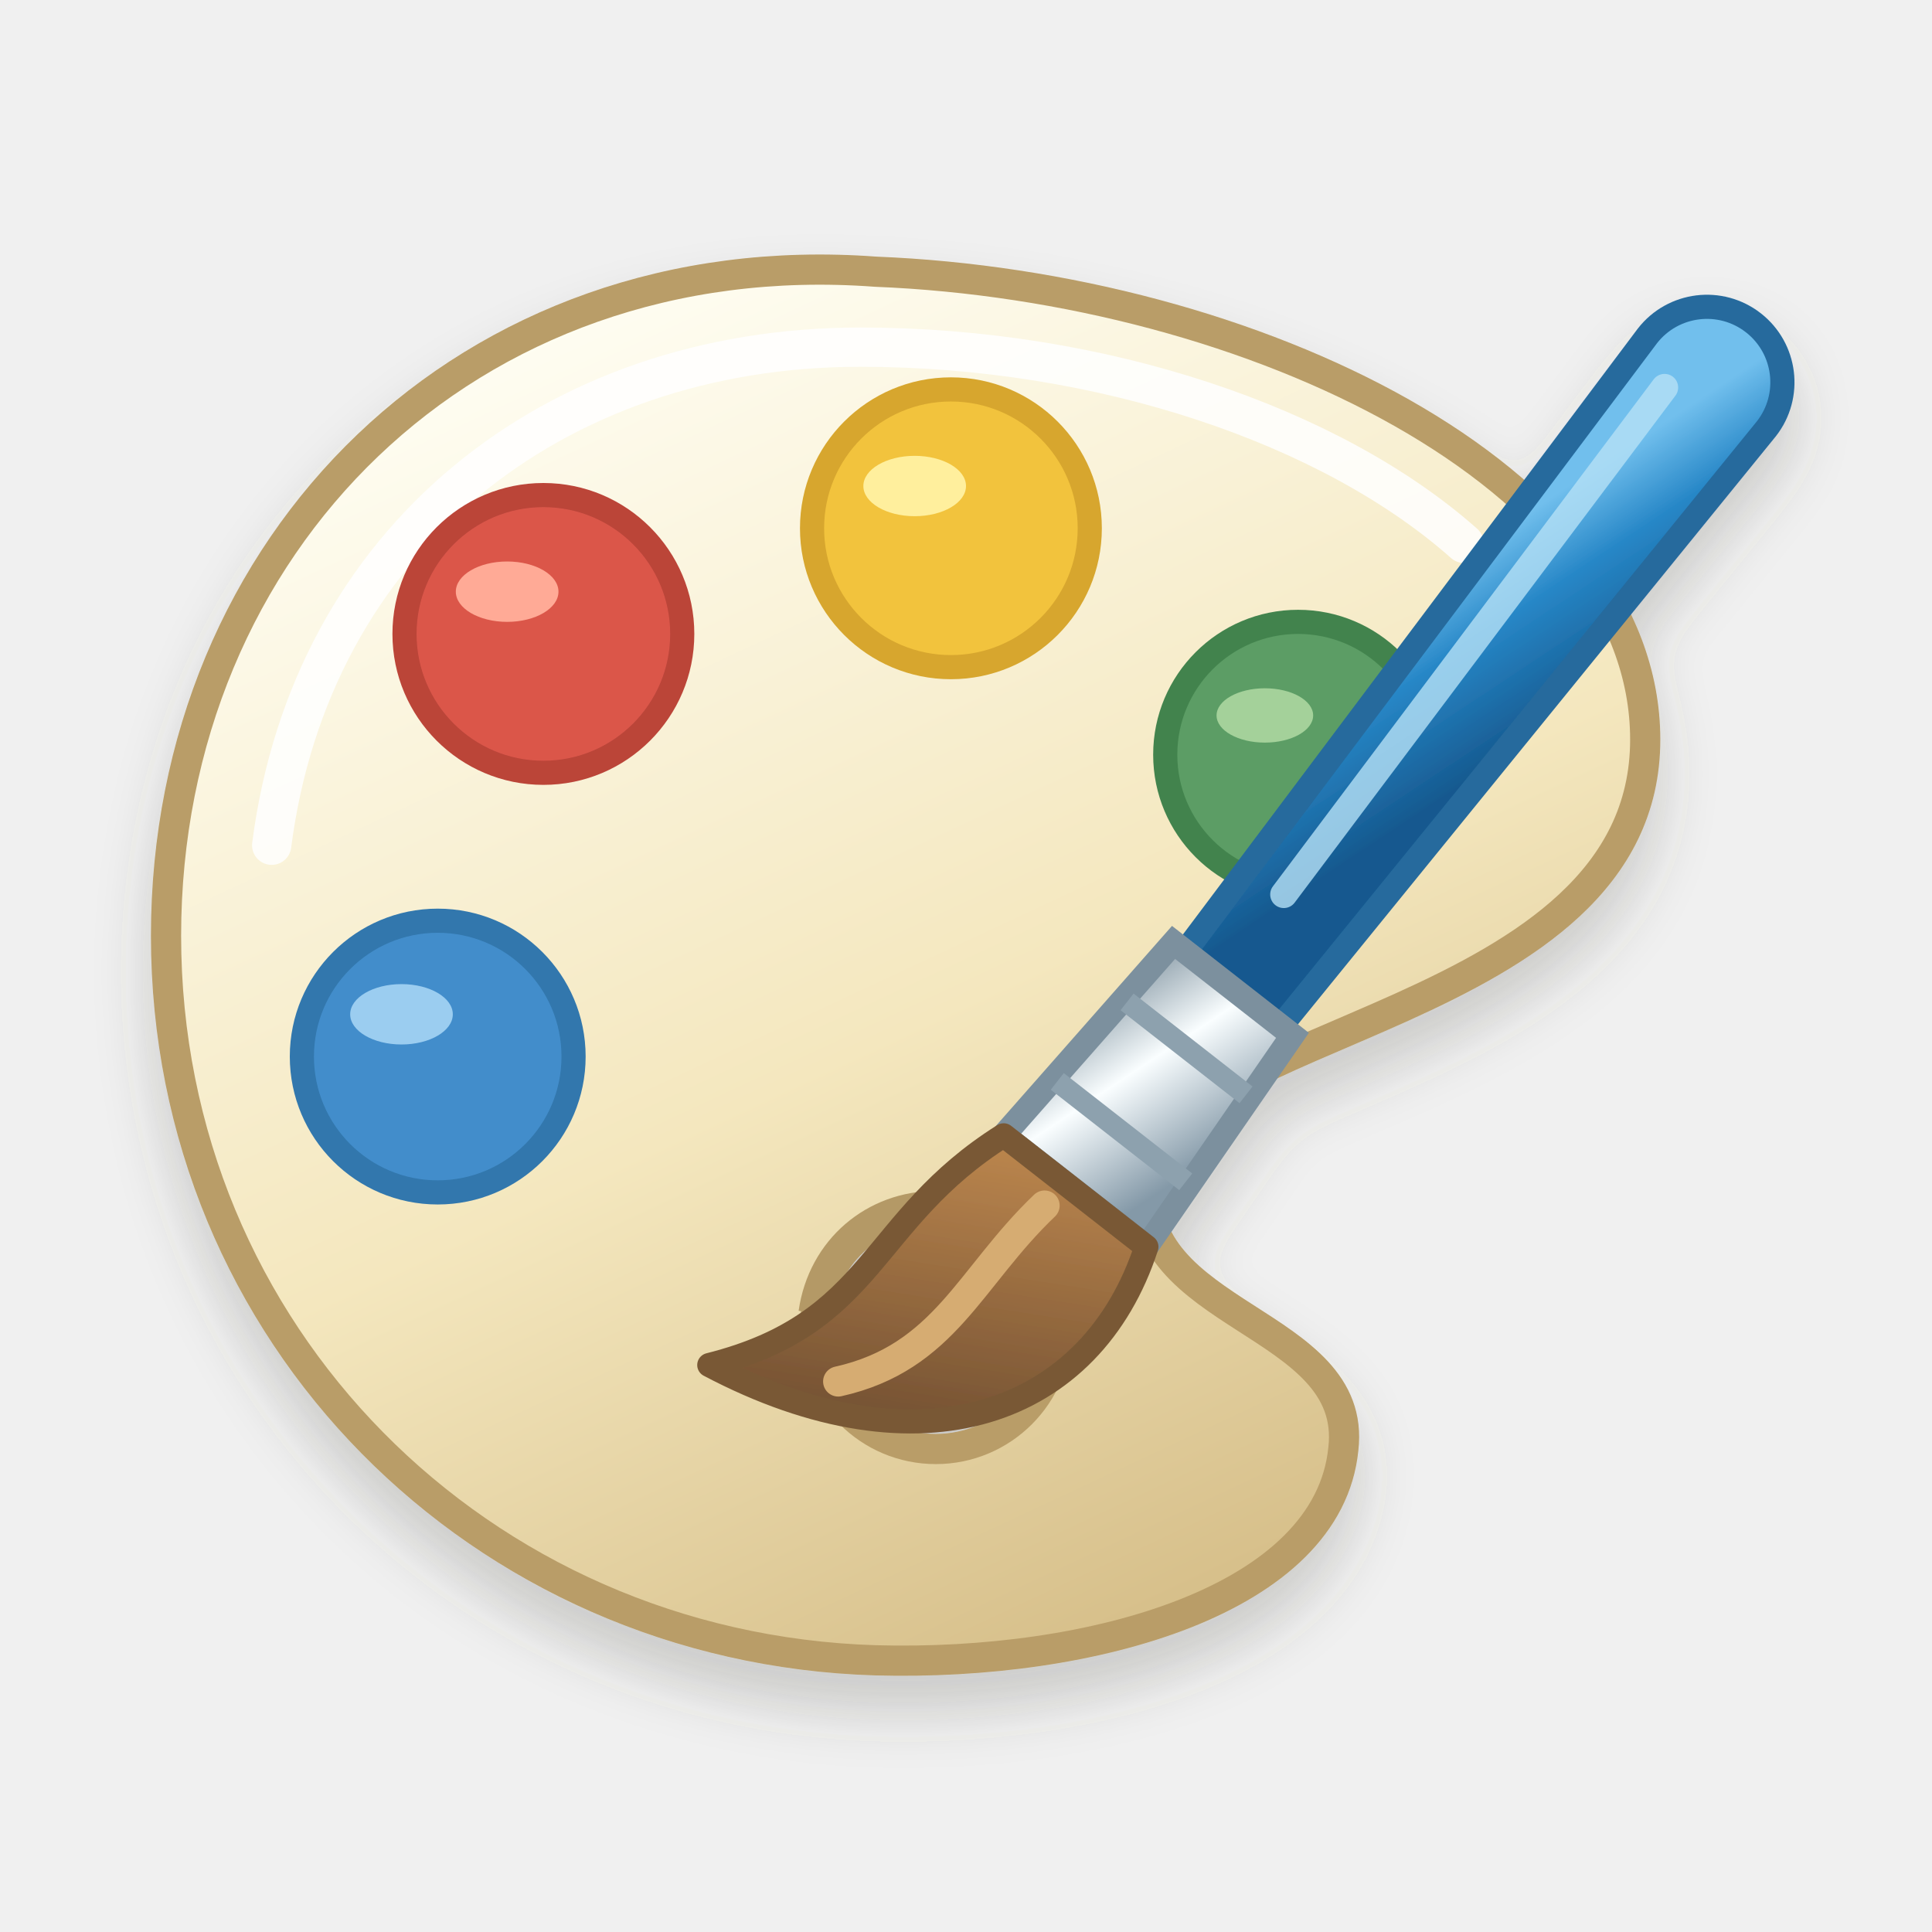
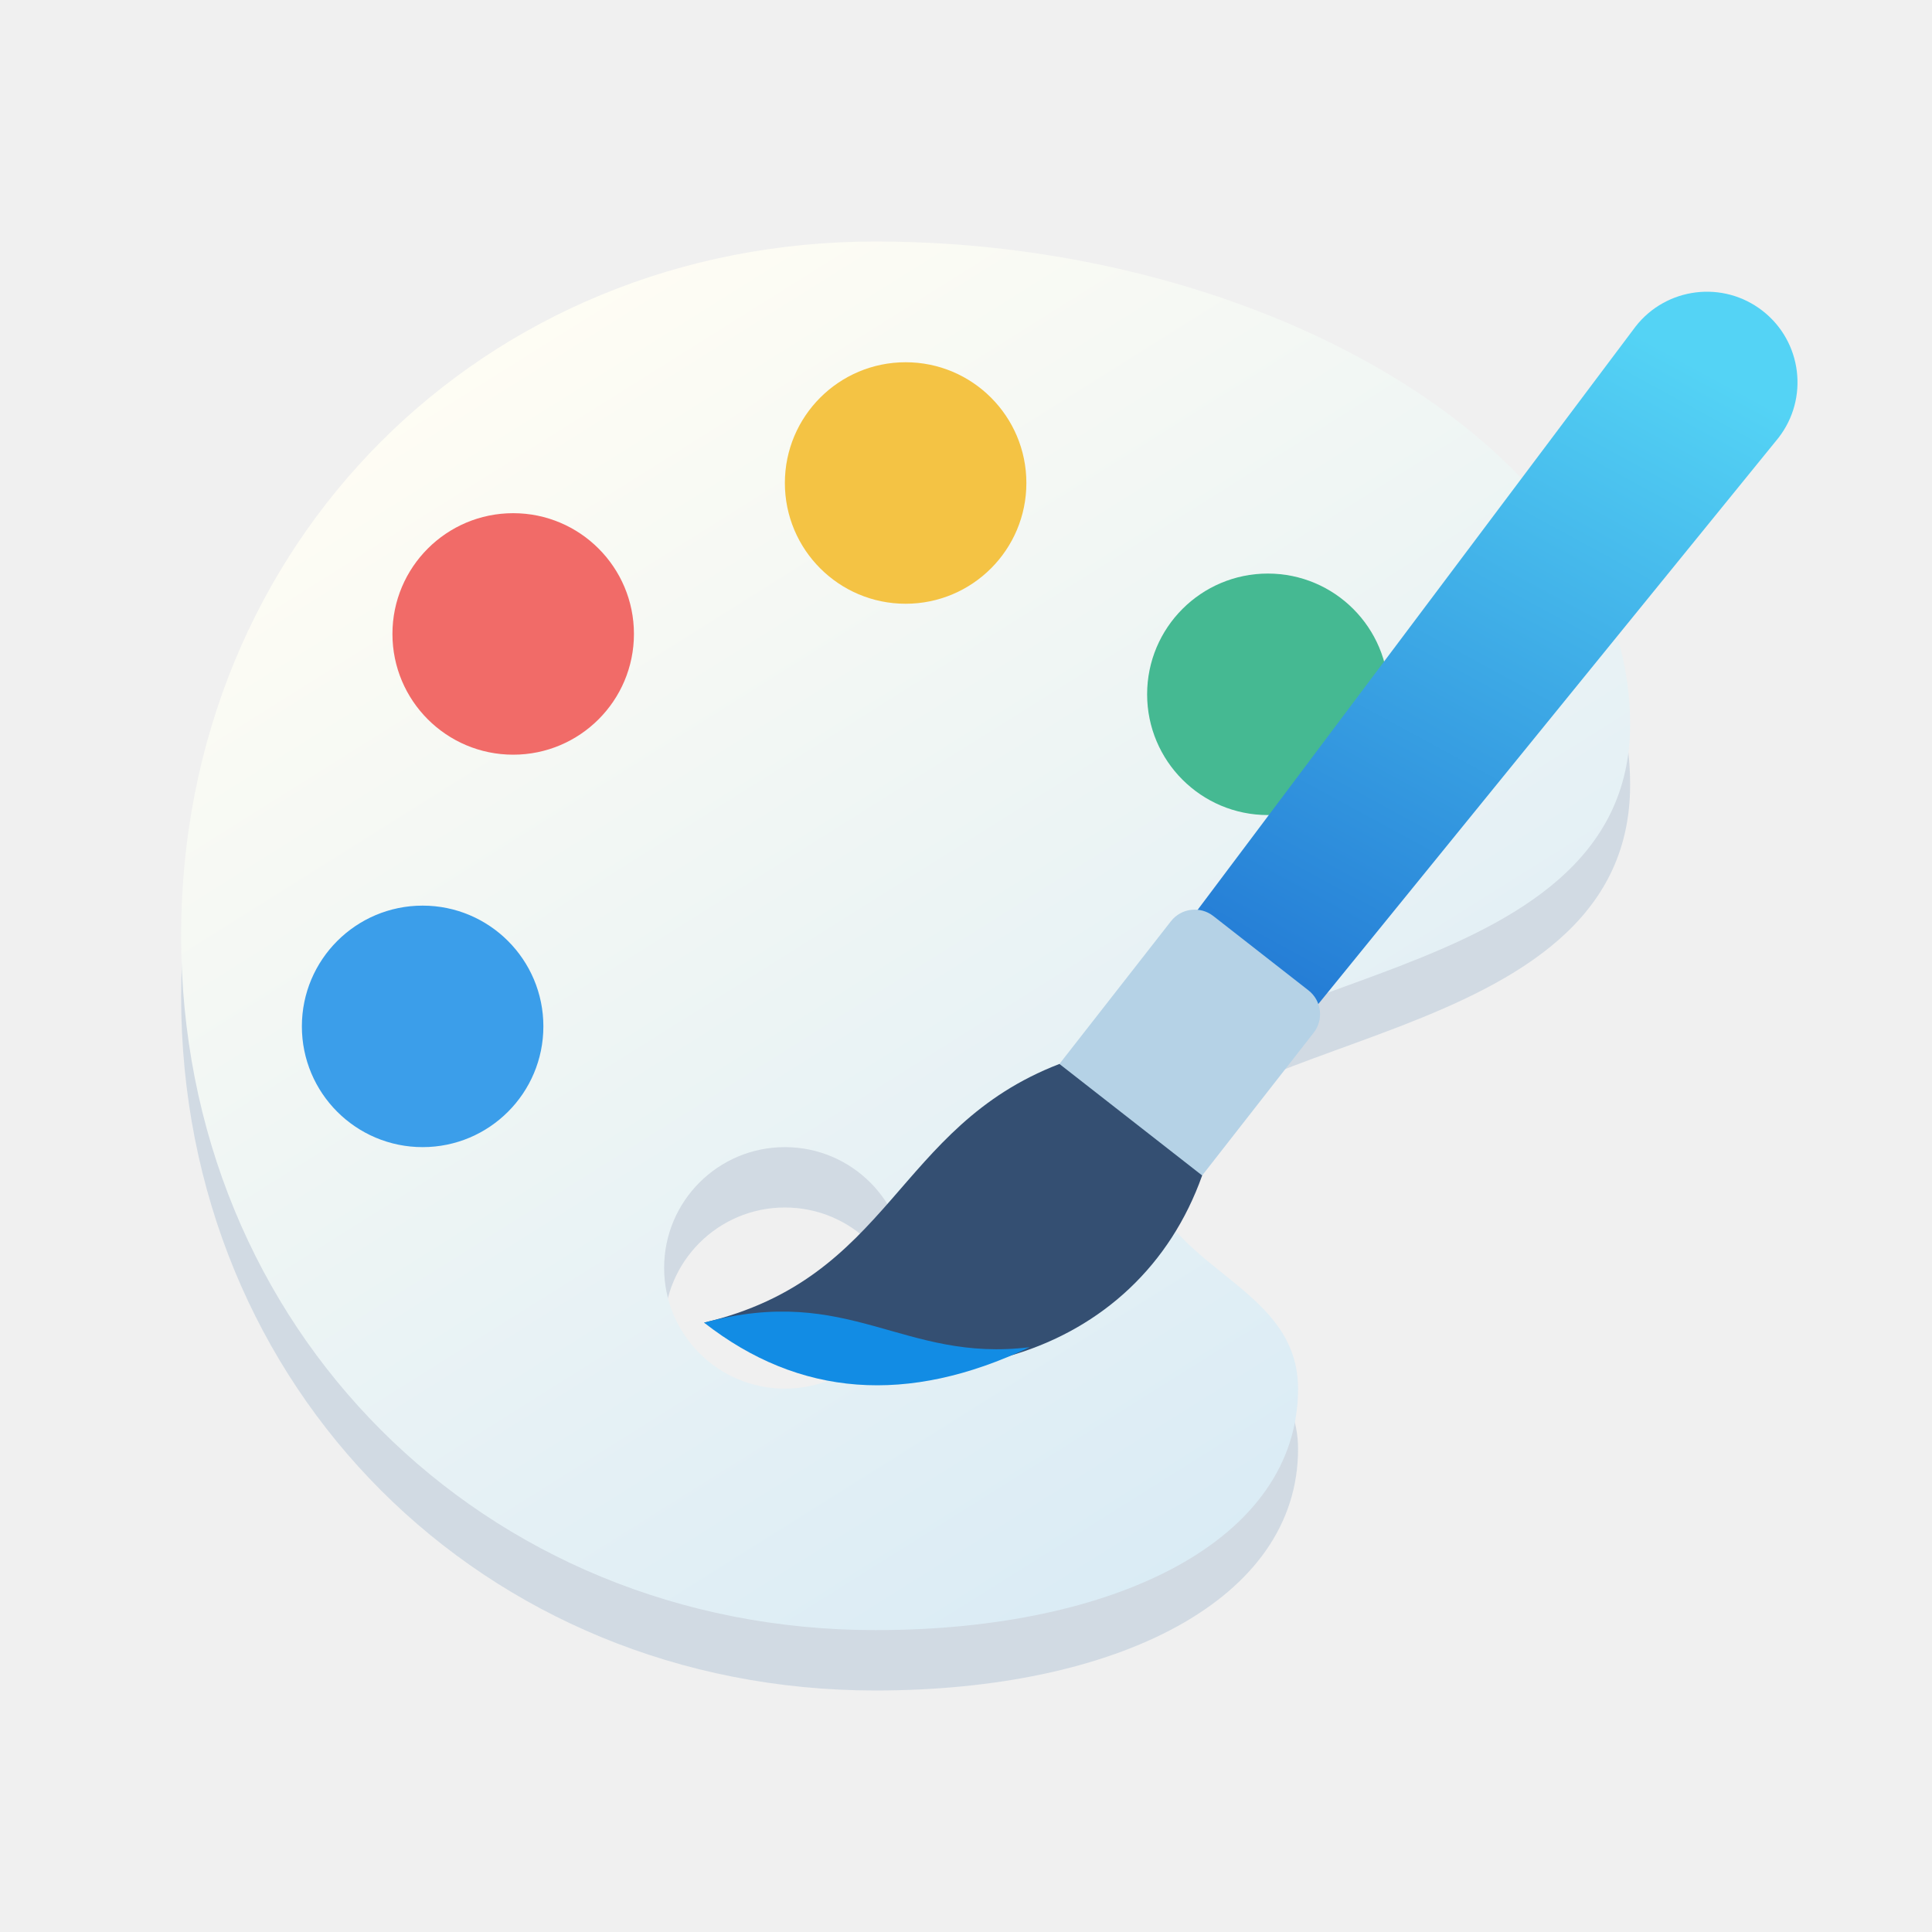
<svg xmlns="http://www.w3.org/2000/svg" viewBox="0 0 64 64" fill="none">
  <defs>
-     <linearGradient id="paint-palette" x1="17" y1="10" x2="38" y2="55" gradientUnits="userSpaceOnUse">
-       <stop stop-color="#FFFEF4" />
-       <stop offset=".55" stop-color="#F4E7BE" />
-       <stop offset="1" stop-color="#D5BD87" />
+     <linearGradient id="art-palette" x1="13" y1="13" x2="40" y2="56" gradientUnits="userSpaceOnUse">
+       <stop stop-color="#FFFDF4" />
+       <stop offset="1" stop-color="#D7EAF5" />
    </linearGradient>
-     <linearGradient id="paint-handle" x1="40" y1="18" x2="46" y2="20" gradientUnits="userSpaceOnUse">
-       <stop stop-color="#71BFED" />
-       <stop offset=".4" stop-color="#2787C7" />
-       <stop offset="1" stop-color="#16598F" />
+     <linearGradient id="art-brush" x1="41" y1="8" x2="46" y2="38" gradientUnits="userSpaceOnUse">
+       <stop stop-color="#54D3F5" />
+       <stop offset="1" stop-color="#1968CE" />
    </linearGradient>
-     <linearGradient id="paint-ferrule" x1="40" y1="36" x2="46" y2="38" gradientUnits="userSpaceOnUse">
-       <stop stop-color="#9BABB5" />
-       <stop offset=".4" stop-color="#FAFEFF" />
-       <stop offset="1" stop-color="#8499A8" />
-     </linearGradient>
-     <linearGradient id="paint-bristles" x1="40" y1="42" x2="45" y2="51" gradientUnits="userSpaceOnUse">
-       <stop stop-color="#BD874E" />
-       <stop offset="1" stop-color="#725032" />
-     </linearGradient>
-     <filter id="paint-shadow" x="0" y="0" width="64" height="64" filterUnits="userSpaceOnUse">
-       <feDropShadow dx="0" dy="1.2" stdDeviation=".9" flood-color="#4B4B40" flood-opacity=".22" />
-     </filter>
  </defs>
-   <g filter="url(#paint-shadow)">
-     <path d="M29 9C15.5 8 5.5 18 5.5 31C5.5 44.2 15.9 54.6 29 55C36.2 55.2 44 53 44.5 48C45 43.7 37.5 43.7 38 39C38.5 34 54.5 33.8 54.5 24.5C54.5 15.8 41.5 9.5 29 9ZM35 44A4 4 0 1 1 27 44A4 4 0 1 1 35 44Z" fill="url(#paint-palette)" fill-rule="evenodd" stroke="#B99D68" stroke-width="1" />
-     <path d="M9 28C10.3 17.9 18.3 11.5 28.5 11.5C36.5 11.5 44.1 14.1 48.5 18" stroke="#FFFFFF" stroke-width="1.3" stroke-linecap="round" stroke-opacity=".85" />
-     <path d="M27 43.5C27.3 41.4 29 40 31 40C33 40 34.7 41.4 35 43.5" stroke="#B49966" stroke-width="1.1" />
-     <circle cx="18" cy="21" r="4.6" fill="#DB574A" stroke="#BB4439" stroke-width=".8" />
-     <ellipse cx="16.8" cy="19.6" rx="1.7" ry="1" fill="#FFAA96" />
-     <circle cx="31.5" cy="17.5" r="4.6" fill="#F2C33D" stroke="#D7A62D" stroke-width=".8" />
-     <ellipse cx="30.3" cy="16.1" rx="1.7" ry="1" fill="#FFEF9D" />
-     <circle cx="43" cy="25" r="4.4" fill="#5B9D65" stroke="#43834D" stroke-width=".8" />
-     <ellipse cx="41.9" cy="23.7" rx="1.6" ry=".9" fill="#A4D19A" />
-     <circle cx="14.5" cy="35" r="4.5" fill="#438DCB" stroke="#3177AD" stroke-width=".8" />
-     <ellipse cx="13.3" cy="33.6" rx="1.7" ry="1" fill="#9BCDF0" />
-     <g transform="rotate(38 43 30)">
-       <path d="M40.5 8A2.5 2.5 0 0 1 45.5 8L45 34H41L40.5 8Z" fill="url(#paint-handle)" stroke="#256A9D" stroke-width=".8" />
-       <path d="M42 9L42.4 30" stroke="#B5E1F6" stroke-width=".9" stroke-linecap="round" stroke-opacity=".8" />
-       <path d="M40.5 33.5H45.5L46 42H40L40.5 33.5Z" fill="url(#paint-ferrule)" stroke="#7C909E" stroke-width=".8" />
-       <path d="M40.5 36H45.5M40.3 39.5H45.7" stroke="#8DA1AE" stroke-width=".7" />
-       <path d="M40 42H46C48 47.5 44.8 52.6 37 54C40.5 49.5 38.2 47 40 42Z" fill="url(#paint-bristles)" stroke="#795936" stroke-width=".8" stroke-linejoin="round" />
-       <path d="M42.5 43C42 46.4 43 49 40.7 51.8" stroke="#D6AC72" stroke-width="1" stroke-linecap="round" />
-     </g>
+   <path d="M29 10C16 10 6 20 6 33C6 46 16 56 29 56C37 56 43 53 43 48C43 44 37 44 38 39C39 34 54 35 54 26C54 17 42 10 29 10ZM30 44A4 4 0 1 1 22 44A4 4 0 1 1 30 44Z" fill="#2C689E" fill-opacity=".16" />
+   <path d="M29 8C16 8 6 18 6 31C6 44 16 54 29 54C37 54 43 51 43 46C43 42 37 42 38 37C39 32 54 33 54 24C54 15 42 8 29 8ZM30 42A4 4 0 1 1 22 42A4 4 0 1 1 30 42Z" fill="url(#art-palette)" fill-rule="evenodd" />
+   <circle cx="17" cy="21" r="4" fill="#F16B68" />
+   <circle cx="30" cy="16" r="4" fill="#F4C344" />
+   <circle cx="42" cy="23" r="4" fill="#45B992" />
+   <circle cx="14" cy="34" r="4" fill="#3B9EEA" />
+   <g transform="rotate(38 43 30)">
+     <path d="M40 8A3 3 0 0 1 46 8L45.5 34H40.5L40 8Z" fill="url(#art-brush)" />
+     <rect x="40" y="32" width="6" height="8" rx="1" fill="#B5D2E6" />
+     <path d="M40 39H46C48 45 44 51 36 53C40 48 37 44 40 39Z" fill="#344F72" />
+     <path d="M36 53C39 49 42 50 45 47C43 51 40 53 36 53Z" fill="#128CE4" />
  </g>
</svg>
